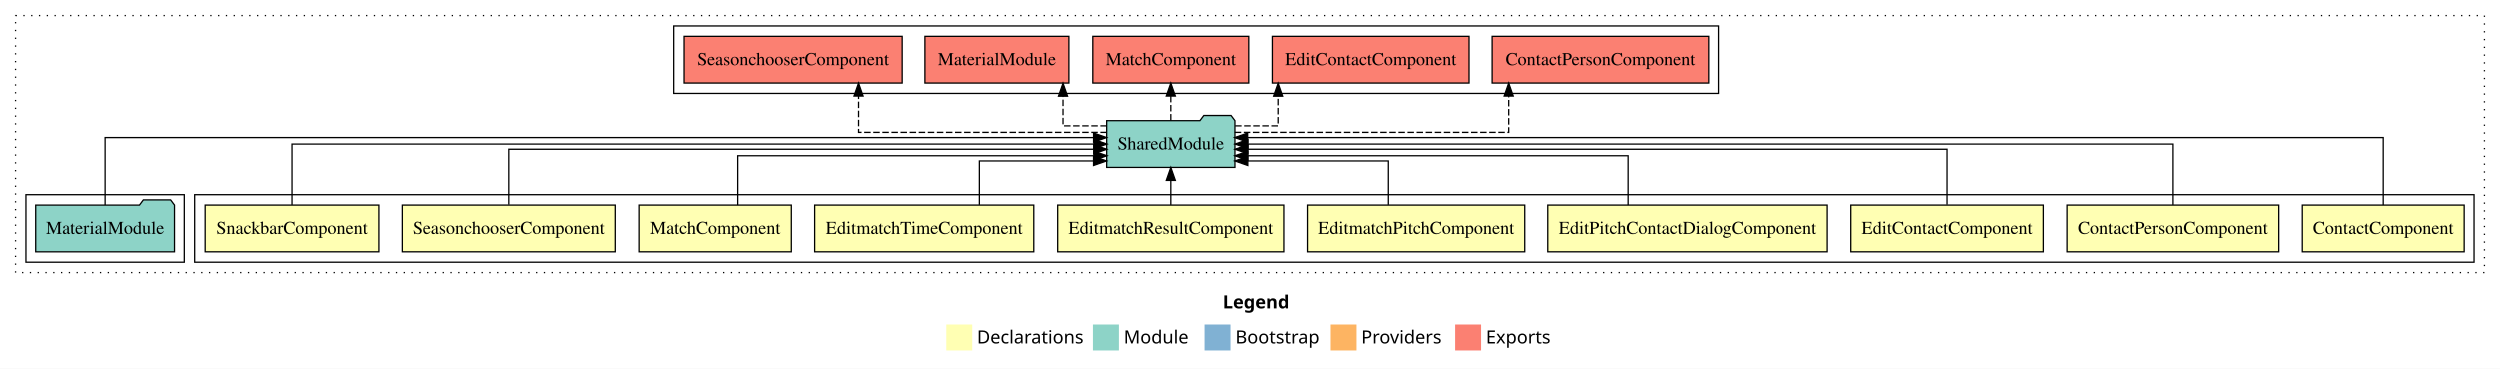
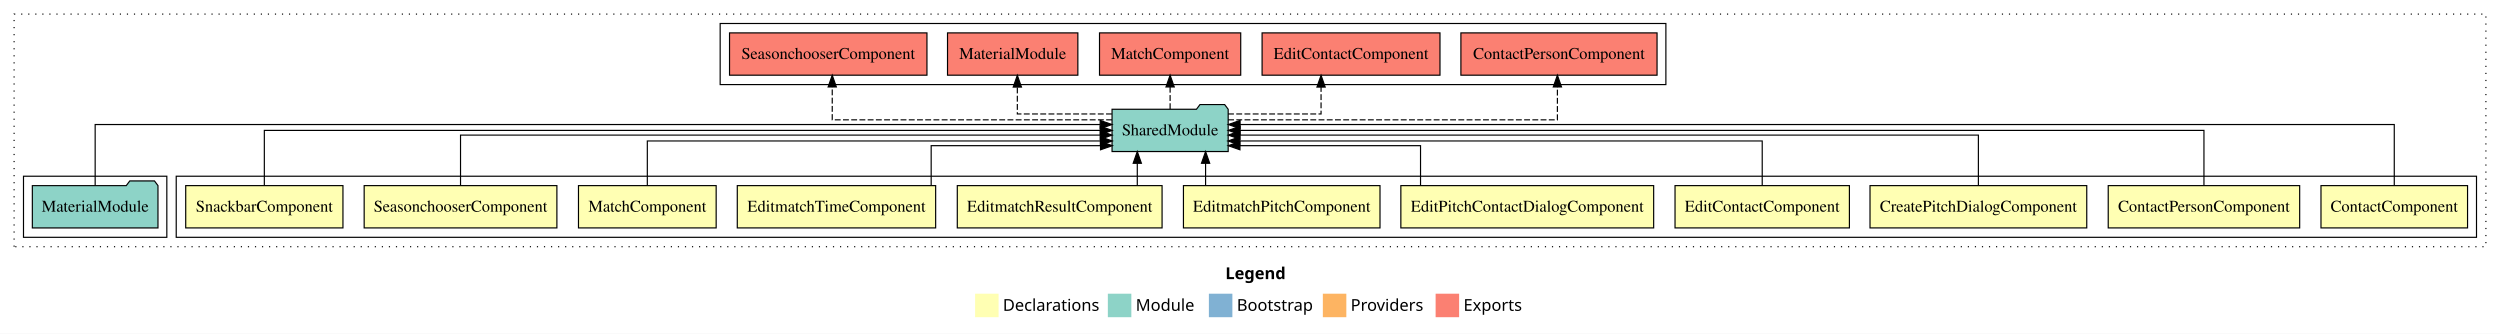
- <svg xmlns="http://www.w3.org/2000/svg" width="1926pt" height="284pt" viewBox="0.00 0.00 1926.00 284.00">
+ <svg xmlns="http://www.w3.org/2000/svg" width="2128pt" height="284pt" viewBox="0.00 0.00 2128.00 284.00">
  <g id="graph0" class="graph" transform="scale(1 1) rotate(0) translate(4 280)">
-     <polygon fill="#ffffff" stroke="transparent" points="-4,4 -4,-280 1922,-280 1922,4 -4,4" />
-     <text text-anchor="start" x="938.009" y="-42.4" font-family="sans-serif" font-weight="bold" font-size="14.00" fill="#000000">Legend</text>
-     <polygon fill="#ffffb3" stroke="transparent" points="725,-10 725,-30 745,-30 745,-10 725,-10" />
-     <text text-anchor="start" x="748.629" y="-15.4" font-family="sans-serif" font-size="14.00" fill="#000000">  Declarations</text>
-     <polygon fill="#8dd3c7" stroke="transparent" points="838,-10 838,-30 858,-30 858,-10 838,-10" />
-     <text text-anchor="start" x="861.725" y="-15.4" font-family="sans-serif" font-size="14.00" fill="#000000">  Module</text>
-     <polygon fill="#80b1d3" stroke="transparent" points="924,-10 924,-30 944,-30 944,-10 924,-10" />
-     <text text-anchor="start" x="947.781" y="-15.4" font-family="sans-serif" font-size="14.00" fill="#000000">  Bootstrap</text>
-     <polygon fill="#fdb462" stroke="transparent" points="1021,-10 1021,-30 1041,-30 1041,-10 1021,-10" />
-     <text text-anchor="start" x="1044.673" y="-15.4" font-family="sans-serif" font-size="14.00" fill="#000000">  Providers</text>
-     <polygon fill="#fb8072" stroke="transparent" points="1117,-10 1117,-30 1137,-30 1137,-10 1117,-10" />
-     <text text-anchor="start" x="1140.726" y="-15.4" font-family="sans-serif" font-size="14.00" fill="#000000">  Exports</text>
+     <polygon fill="#ffffff" stroke="transparent" points="-4,4 -4,-280 2124,-280 2124,4 -4,4" />
+     <text text-anchor="start" x="1039.009" y="-42.4" font-family="sans-serif" font-weight="bold" font-size="14.00" fill="#000000">Legend</text>
+     <polygon fill="#ffffb3" stroke="transparent" points="826,-10 826,-30 846,-30 846,-10 826,-10" />
+     <text text-anchor="start" x="849.629" y="-15.4" font-family="sans-serif" font-size="14.00" fill="#000000">  Declarations</text>
+     <polygon fill="#8dd3c7" stroke="transparent" points="939,-10 939,-30 959,-30 959,-10 939,-10" />
+     <text text-anchor="start" x="962.725" y="-15.4" font-family="sans-serif" font-size="14.00" fill="#000000">  Module</text>
+     <polygon fill="#80b1d3" stroke="transparent" points="1025,-10 1025,-30 1045,-30 1045,-10 1025,-10" />
+     <text text-anchor="start" x="1048.781" y="-15.4" font-family="sans-serif" font-size="14.00" fill="#000000">  Bootstrap</text>
+     <polygon fill="#fdb462" stroke="transparent" points="1122,-10 1122,-30 1142,-30 1142,-10 1122,-10" />
+     <text text-anchor="start" x="1145.673" y="-15.4" font-family="sans-serif" font-size="14.00" fill="#000000">  Providers</text>
+     <polygon fill="#fb8072" stroke="transparent" points="1218,-10 1218,-30 1238,-30 1238,-10 1218,-10" />
+     <text text-anchor="start" x="1241.726" y="-15.4" font-family="sans-serif" font-size="14.00" fill="#000000">  Exports</text>
    <g id="clust1" class="cluster">
-       <polygon fill="none" stroke="#000000" stroke-dasharray="1,5" points="8,-70 8,-268 1910,-268 1910,-70 8,-70" />
+       <polygon fill="none" stroke="#000000" stroke-dasharray="1,5" points="8,-70 8,-268 2112,-268 2112,-70 8,-70" />
    </g>
    <g id="clust2" class="cluster">
-       <polygon fill="none" stroke="#000000" points="146,-78 146,-130 1902,-130 1902,-78 146,-78" />
+       <polygon fill="none" stroke="#000000" points="146,-78 146,-130 2104,-130 2104,-78 146,-78" />
    </g>
-     <g id="clust13" class="cluster">
+     <g id="clust14" class="cluster">
      <polygon fill="none" stroke="#000000" points="16,-78 16,-130 138,-130 138,-78 16,-78" />
    </g>
-     <g id="clust14" class="cluster">
-       <polygon fill="none" stroke="#000000" points="515,-208 515,-260 1320,-260 1320,-208 515,-208" />
+     <g id="clust15" class="cluster">
+       <polygon fill="none" stroke="#000000" points="609,-208 609,-260 1414,-260 1414,-208 609,-208" />
    </g>
    <g id="node1" class="node">
-       <polygon fill="#ffffb3" stroke="#000000" points="1894.38,-122 1769.62,-122 1769.62,-86 1894.38,-86 1894.38,-122" />
-       <text text-anchor="middle" x="1832" y="-99.8" font-family="Times,serif" font-size="14.00" fill="#000000">ContactComponent</text>
+       <polygon fill="#ffffb3" stroke="#000000" points="2096.38,-122 1971.62,-122 1971.62,-86 2096.38,-86 2096.38,-122" />
+       <text text-anchor="middle" x="2034" y="-99.8" font-family="Times,serif" font-size="14.00" fill="#000000">ContactComponent</text>
    </g>
-     <g id="node11" class="node">
-       <polygon fill="#8dd3c7" stroke="#000000" points="947.423,-187 944.423,-191 923.423,-191 920.423,-187 848.577,-187 848.577,-151 947.423,-151 947.423,-187" />
-       <text text-anchor="middle" x="898" y="-164.8" font-family="Times,serif" font-size="14.00" fill="#000000">SharedModule</text>
+     <g id="node12" class="node">
+       <polygon fill="#8dd3c7" stroke="#000000" points="1041.423,-187 1038.423,-191 1017.423,-191 1014.423,-187 942.577,-187 942.577,-151 1041.423,-151 1041.423,-187" />
+       <text text-anchor="middle" x="992" y="-164.8" font-family="Times,serif" font-size="14.00" fill="#000000">SharedModule</text>
    </g>
    <g id="edge1" class="edge">
-       <path fill="none" stroke="#000000" d="M1832,-122.027C1832,-142.767 1832,-174 1832,-174 1832,-174 957.228,-174 957.228,-174" />
-       <polygon fill="#000000" stroke="#000000" points="957.228,-170.5 947.228,-174 957.228,-177.5 957.228,-170.5" />
+       <path fill="none" stroke="#000000" d="M2034,-122.027C2034,-142.767 2034,-174 2034,-174 2034,-174 1051.557,-174 1051.557,-174" />
+       <polygon fill="#000000" stroke="#000000" points="1051.557,-170.5 1041.557,-174 1051.557,-177.5 1051.557,-170.5" />
    </g>
    <g id="node2" class="node">
-       <polygon fill="#ffffb3" stroke="#000000" points="1751.482,-122 1588.518,-122 1588.518,-86 1751.482,-86 1751.482,-122" />
-       <text text-anchor="middle" x="1670" y="-99.8" font-family="Times,serif" font-size="14.00" fill="#000000">ContactPersonComponent</text>
+       <polygon fill="#ffffb3" stroke="#000000" points="1953.482,-122 1790.518,-122 1790.518,-86 1953.482,-86 1953.482,-122" />
+       <text text-anchor="middle" x="1872" y="-99.8" font-family="Times,serif" font-size="14.00" fill="#000000">ContactPersonComponent</text>
    </g>
    <g id="edge2" class="edge">
-       <path fill="none" stroke="#000000" d="M1670,-122.106C1670,-141.339 1670,-169 1670,-169 1670,-169 957.466,-169 957.466,-169" />
-       <polygon fill="#000000" stroke="#000000" points="957.466,-165.5 947.466,-169 957.466,-172.5 957.466,-165.5" />
+       <path fill="none" stroke="#000000" d="M1872,-122.106C1872,-141.339 1872,-169 1872,-169 1872,-169 1051.516,-169 1051.516,-169" />
+       <polygon fill="#000000" stroke="#000000" points="1051.516,-165.5 1041.516,-169 1051.516,-172.5 1051.516,-165.5" />
    </g>
    <g id="node3" class="node">
+       <polygon fill="#ffffb3" stroke="#000000" points="1772.245,-122 1587.755,-122 1587.755,-86 1772.245,-86 1772.245,-122" />
+       <text text-anchor="middle" x="1680" y="-99.8" font-family="Times,serif" font-size="14.00" fill="#000000">CreatePitchDialogComponent</text>
+     </g>
+     <g id="edge3" class="edge">
+       <path fill="none" stroke="#000000" d="M1680,-122.302C1680,-140.27 1680,-165 1680,-165 1680,-165 1051.479,-165 1051.479,-165" />
+       <polygon fill="#000000" stroke="#000000" points="1051.479,-161.5 1041.479,-165 1051.479,-168.5 1051.479,-161.5" />
+     </g>
+     <g id="node4" class="node">
      <polygon fill="#ffffb3" stroke="#000000" points="1570.213,-122 1421.787,-122 1421.787,-86 1570.213,-86 1570.213,-122" />
      <text text-anchor="middle" x="1496" y="-99.8" font-family="Times,serif" font-size="14.00" fill="#000000">EditContactComponent</text>
    </g>
-     <g id="edge3" class="edge">
-       <path fill="none" stroke="#000000" d="M1496,-122.302C1496,-140.27 1496,-165 1496,-165 1496,-165 957.446,-165 957.446,-165" />
-       <polygon fill="#000000" stroke="#000000" points="957.446,-161.5 947.446,-165 957.446,-168.5 957.446,-161.5" />
+     <g id="edge4" class="edge">
+       <path fill="none" stroke="#000000" d="M1496,-122.027C1496,-138.398 1496,-160 1496,-160 1496,-160 1051.243,-160 1051.243,-160" />
+       <polygon fill="#000000" stroke="#000000" points="1051.243,-156.5 1041.243,-160 1051.243,-163.5 1051.243,-156.5" />
    </g>
-     <g id="node4" class="node">
+     <g id="node5" class="node">
      <polygon fill="#ffffb3" stroke="#000000" points="1403.594,-122 1188.406,-122 1188.406,-86 1403.594,-86 1403.594,-122" />
      <text text-anchor="middle" x="1296" y="-99.8" font-family="Times,serif" font-size="14.00" fill="#000000">EditPitchContactDialogComponent</text>
    </g>
-     <g id="edge4" class="edge">
-       <path fill="none" stroke="#000000" d="M1250.347,-122.027C1250.347,-138.398 1250.347,-160 1250.347,-160 1250.347,-160 957.363,-160 957.363,-160" />
-       <polygon fill="#000000" stroke="#000000" points="957.363,-156.5 947.363,-160 957.363,-163.5 957.363,-156.5" />
+     <g id="edge5" class="edge">
+       <path fill="none" stroke="#000000" d="M1205.155,-122.187C1205.155,-137.182 1205.155,-156 1205.155,-156 1205.155,-156 1051.438,-156 1051.438,-156" />
+       <polygon fill="#000000" stroke="#000000" points="1051.438,-152.5 1041.438,-156 1051.438,-159.5 1051.438,-152.5" />
    </g>
-     <g id="node5" class="node">
+     <g id="node6" class="node">
      <polygon fill="#ffffb3" stroke="#000000" points="1170.655,-122 1003.345,-122 1003.345,-86 1170.655,-86 1170.655,-122" />
      <text text-anchor="middle" x="1087" y="-99.8" font-family="Times,serif" font-size="14.00" fill="#000000">EditmatchPitchComponent</text>
    </g>
-     <g id="edge5" class="edge">
-       <path fill="none" stroke="#000000" d="M1065.515,-122.187C1065.515,-137.182 1065.515,-156 1065.515,-156 1065.515,-156 957.354,-156 957.354,-156" />
-       <polygon fill="#000000" stroke="#000000" points="957.354,-152.5 947.354,-156 957.354,-159.5 957.354,-152.5" />
+     <g id="edge6" class="edge">
+       <path fill="none" stroke="#000000" d="M1022.192,-122.106C1022.192,-122.106 1022.192,-140.991 1022.192,-140.991" />
+       <polygon fill="#000000" stroke="#000000" points="1018.692,-140.991 1022.192,-150.991 1025.692,-140.991 1018.692,-140.991" />
    </g>
-     <g id="node6" class="node">
+     <g id="node7" class="node">
      <polygon fill="#ffffb3" stroke="#000000" points="985.154,-122 810.846,-122 810.846,-86 985.154,-86 985.154,-122" />
      <text text-anchor="middle" x="898" y="-99.8" font-family="Times,serif" font-size="14.00" fill="#000000">EditmatchResultComponent</text>
    </g>
-     <g id="edge6" class="edge">
-       <path fill="none" stroke="#000000" d="M898,-122.106C898,-122.106 898,-140.991 898,-140.991" />
-       <polygon fill="#000000" stroke="#000000" points="894.5,-140.991 898,-150.991 901.5,-140.991 894.5,-140.991" />
+     <g id="edge7" class="edge">
+       <path fill="none" stroke="#000000" d="M964.058,-122.106C964.058,-122.106 964.058,-140.991 964.058,-140.991" />
+       <polygon fill="#000000" stroke="#000000" points="960.558,-140.991 964.058,-150.991 967.558,-140.991 960.558,-140.991" />
    </g>
-     <g id="node7" class="node">
+     <g id="node8" class="node">
      <polygon fill="#ffffb3" stroke="#000000" points="792.426,-122 623.574,-122 623.574,-86 792.426,-86 792.426,-122" />
      <text text-anchor="middle" x="708" y="-99.8" font-family="Times,serif" font-size="14.00" fill="#000000">EditmatchTimeComponent</text>
    </g>
-     <g id="edge7" class="edge">
-       <path fill="none" stroke="#000000" d="M750.489,-122.187C750.489,-137.182 750.489,-156 750.489,-156 750.489,-156 838.471,-156 838.471,-156" />
-       <polygon fill="#000000" stroke="#000000" points="838.471,-159.5 848.471,-156 838.47,-152.5 838.471,-159.5" />
+     <g id="edge8" class="edge">
+       <path fill="none" stroke="#000000" d="M788.612,-122.187C788.612,-137.182 788.612,-156 788.612,-156 788.612,-156 932.765,-156 932.765,-156" />
+       <polygon fill="#000000" stroke="#000000" points="932.765,-159.5 942.765,-156 932.765,-152.5 932.765,-159.5" />
    </g>
-     <g id="node8" class="node">
+     <g id="node9" class="node">
      <polygon fill="#ffffb3" stroke="#000000" points="605.597,-122 488.403,-122 488.403,-86 605.597,-86 605.597,-122" />
      <text text-anchor="middle" x="547" y="-99.8" font-family="Times,serif" font-size="14.00" fill="#000000">MatchComponent</text>
    </g>
-     <g id="edge8" class="edge">
-       <path fill="none" stroke="#000000" d="M564.268,-122.027C564.268,-138.398 564.268,-160 564.268,-160 564.268,-160 838.757,-160 838.757,-160" />
-       <polygon fill="#000000" stroke="#000000" points="838.757,-163.5 848.757,-160 838.757,-156.5 838.757,-163.5" />
+     <g id="edge9" class="edge">
+       <path fill="none" stroke="#000000" d="M547,-122.027C547,-138.398 547,-160 547,-160 547,-160 932.677,-160 932.677,-160" />
+       <polygon fill="#000000" stroke="#000000" points="932.677,-163.5 942.677,-160 932.677,-156.5 932.677,-163.5" />
    </g>
-     <g id="node9" class="node">
+     <g id="node10" class="node">
      <polygon fill="#ffffb3" stroke="#000000" points="470.024,-122 305.976,-122 305.976,-86 470.024,-86 470.024,-122" />
      <text text-anchor="middle" x="388" y="-99.8" font-family="Times,serif" font-size="14.00" fill="#000000">SeasonchooserComponent</text>
    </g>
-     <g id="edge9" class="edge">
-       <path fill="none" stroke="#000000" d="M388,-122.302C388,-140.27 388,-165 388,-165 388,-165 838.636,-165 838.636,-165" />
-       <polygon fill="#000000" stroke="#000000" points="838.636,-168.5 848.636,-165 838.636,-161.5 838.636,-168.5" />
+     <g id="edge10" class="edge">
+       <path fill="none" stroke="#000000" d="M388,-122.302C388,-140.27 388,-165 388,-165 388,-165 932.572,-165 932.572,-165" />
+       <polygon fill="#000000" stroke="#000000" points="932.572,-168.5 942.572,-165 932.572,-161.5 932.572,-168.5" />
    </g>
-     <g id="node10" class="node">
+     <g id="node11" class="node">
      <polygon fill="#ffffb3" stroke="#000000" points="287.92,-122 154.08,-122 154.08,-86 287.92,-86 287.92,-122" />
      <text text-anchor="middle" x="221" y="-99.8" font-family="Times,serif" font-size="14.00" fill="#000000">SnackbarComponent</text>
    </g>
-     <g id="edge10" class="edge">
-       <path fill="none" stroke="#000000" d="M221,-122.106C221,-141.339 221,-169 221,-169 221,-169 838.766,-169 838.766,-169" />
-       <polygon fill="#000000" stroke="#000000" points="838.766,-172.5 848.766,-169 838.766,-165.5 838.766,-172.5" />
+     <g id="edge11" class="edge">
+       <path fill="none" stroke="#000000" d="M221,-122.106C221,-141.339 221,-169 221,-169 221,-169 932.598,-169 932.598,-169" />
+       <polygon fill="#000000" stroke="#000000" points="932.598,-172.5 942.598,-169 932.598,-165.5 932.598,-172.5" />
+     </g>
+     <g id="node14" class="node">
+       <polygon fill="#fb8072" stroke="#000000" points="1406.483,-252 1239.517,-252 1239.517,-216 1406.483,-216 1406.483,-252" />
+       <text text-anchor="middle" x="1323" y="-229.8" font-family="Times,serif" font-size="14.00" fill="#000000">ContactPersonComponent </text>
+     </g>
+     <g id="edge13" class="edge">
+       <path fill="none" stroke="#000000" stroke-dasharray="5,2" d="M1041.352,-178C1133.315,-178 1321.653,-178 1321.653,-178 1321.653,-178 1321.653,-205.973 1321.653,-205.973" />
+       <polygon fill="#000000" stroke="#000000" points="1318.153,-205.973 1321.653,-215.973 1325.153,-205.973 1318.153,-205.973" />
+     </g>
+     <g id="node15" class="node">
+       <polygon fill="#fb8072" stroke="#000000" points="1221.714,-252 1070.286,-252 1070.286,-216 1221.714,-216 1221.714,-252" />
+       <text text-anchor="middle" x="1146" y="-229.8" font-family="Times,serif" font-size="14.00" fill="#000000">EditContactComponent </text>
+     </g>
+     <g id="edge14" class="edge">
+       <path fill="none" stroke="#000000" stroke-dasharray="5,2" d="M1041.308,-183C1077.542,-183 1120.486,-183 1120.486,-183 1120.486,-183 1120.486,-205.876 1120.486,-205.876" />
+       <polygon fill="#000000" stroke="#000000" points="1116.986,-205.876 1120.486,-215.876 1123.986,-205.876 1116.986,-205.876" />
+     </g>
+     <g id="node16" class="node">
+       <polygon fill="#fb8072" stroke="#000000" points="1052.098,-252 931.903,-252 931.903,-216 1052.098,-216 1052.098,-252" />
+       <text text-anchor="middle" x="992" y="-229.8" font-family="Times,serif" font-size="14.00" fill="#000000">MatchComponent </text>
+     </g>
+     <g id="edge15" class="edge">
+       <path fill="none" stroke="#000000" stroke-dasharray="5,2" d="M992,-187.106C992,-187.106 992,-205.991 992,-205.991" />
+       <polygon fill="#000000" stroke="#000000" points="988.5,-205.991 992,-215.991 995.5,-205.991 988.5,-205.991" />
+     </g>
+     <g id="node17" class="node">
+       <polygon fill="#fb8072" stroke="#000000" points="913.472,-252 802.528,-252 802.528,-216 913.472,-216 913.472,-252" />
+       <text text-anchor="middle" x="858" y="-229.8" font-family="Times,serif" font-size="14.00" fill="#000000">MaterialModule </text>
+     </g>
+     <g id="edge16" class="edge">
+       <path fill="none" stroke="#000000" stroke-dasharray="5,2" d="M942.464,-183C905.713,-183 861.954,-183 861.954,-183 861.954,-183 861.954,-205.876 861.954,-205.876" />
+       <polygon fill="#000000" stroke="#000000" points="858.454,-205.876 861.954,-215.876 865.454,-205.876 858.454,-205.876" />
+     </g>
+     <g id="node18" class="node">
+       <polygon fill="#fb8072" stroke="#000000" points="785.023,-252 616.977,-252 616.977,-216 785.023,-216 785.023,-252" />
+       <text text-anchor="middle" x="701" y="-229.8" font-family="Times,serif" font-size="14.00" fill="#000000">SeasonchooserComponent </text>
+     </g>
+     <g id="edge17" class="edge">
+       <path fill="none" stroke="#000000" stroke-dasharray="5,2" d="M942.56,-178C860.331,-178 704.4,-178 704.4,-178 704.4,-178 704.4,-205.973 704.4,-205.973" />
+       <polygon fill="#000000" stroke="#000000" points="700.9,-205.973 704.4,-215.973 707.9,-205.973 700.9,-205.973" />
    </g>
    <g id="node13" class="node">
-       <polygon fill="#fb8072" stroke="#000000" points="1312.483,-252 1145.517,-252 1145.517,-216 1312.483,-216 1312.483,-252" />
-       <text text-anchor="middle" x="1229" y="-229.8" font-family="Times,serif" font-size="14.00" fill="#000000">ContactPersonComponent </text>
-     </g>
-     <g id="edge12" class="edge">
-       <path fill="none" stroke="#000000" stroke-dasharray="5,2" d="M947.265,-178C1022.727,-178 1158.293,-178 1158.293,-178 1158.293,-178 1158.293,-205.973 1158.293,-205.973" />
-       <polygon fill="#000000" stroke="#000000" points="1154.793,-205.973 1158.293,-215.973 1161.793,-205.973 1154.793,-205.973" />
-     </g>
-     <g id="node14" class="node">
-       <polygon fill="#fb8072" stroke="#000000" points="1127.714,-252 976.287,-252 976.287,-216 1127.714,-216 1127.714,-252" />
-       <text text-anchor="middle" x="1052" y="-229.8" font-family="Times,serif" font-size="14.00" fill="#000000">EditContactComponent </text>
-     </g>
-     <g id="edge13" class="edge">
-       <path fill="none" stroke="#000000" stroke-dasharray="5,2" d="M947.56,-183C965.181,-183 980.735,-183 980.735,-183 980.735,-183 980.735,-205.876 980.735,-205.876" />
-       <polygon fill="#000000" stroke="#000000" points="977.235,-205.876 980.735,-215.876 984.235,-205.876 977.235,-205.876" />
-     </g>
-     <g id="node15" class="node">
-       <polygon fill="#fb8072" stroke="#000000" points="958.097,-252 837.903,-252 837.903,-216 958.097,-216 958.097,-252" />
-       <text text-anchor="middle" x="898" y="-229.8" font-family="Times,serif" font-size="14.00" fill="#000000">MatchComponent </text>
-     </g>
-     <g id="edge14" class="edge">
-       <path fill="none" stroke="#000000" stroke-dasharray="5,2" d="M898,-187.106C898,-187.106 898,-205.991 898,-205.991" />
-       <polygon fill="#000000" stroke="#000000" points="894.5,-205.991 898,-215.991 901.5,-205.991 894.5,-205.991" />
-     </g>
-     <g id="node16" class="node">
-       <polygon fill="#fb8072" stroke="#000000" points="819.472,-252 708.528,-252 708.528,-216 819.472,-216 819.472,-252" />
-       <text text-anchor="middle" x="764" y="-229.8" font-family="Times,serif" font-size="14.00" fill="#000000">MaterialModule </text>
-     </g>
-     <g id="edge15" class="edge">
-       <path fill="none" stroke="#000000" stroke-dasharray="5,2" d="M848.732,-183C830.85,-183 814.954,-183 814.954,-183 814.954,-183 814.954,-205.876 814.954,-205.876" />
-       <polygon fill="#000000" stroke="#000000" points="811.454,-205.876 814.954,-215.876 818.454,-205.876 811.454,-205.876" />
-     </g>
-     <g id="node17" class="node">
-       <polygon fill="#fb8072" stroke="#000000" points="691.023,-252 522.977,-252 522.977,-216 691.023,-216 691.023,-252" />
-       <text text-anchor="middle" x="607" y="-229.8" font-family="Times,serif" font-size="14.00" fill="#000000">SeasonchooserComponent </text>
-     </g>
-     <g id="edge16" class="edge">
-       <path fill="none" stroke="#000000" stroke-dasharray="5,2" d="M848.73,-178C778.34,-178 657.4,-178 657.4,-178 657.4,-178 657.4,-205.973 657.4,-205.973" />
-       <polygon fill="#000000" stroke="#000000" points="653.9,-205.973 657.4,-215.973 660.9,-205.973 653.9,-205.973" />
-     </g>
-     <g id="node12" class="node">
      <polygon fill="#8dd3c7" stroke="#000000" points="130.471,-122 127.471,-126 106.471,-126 103.471,-122 23.529,-122 23.529,-86 130.471,-86 130.471,-122" />
      <text text-anchor="middle" x="77" y="-99.8" font-family="Times,serif" font-size="14.00" fill="#000000">MaterialModule</text>
    </g>
-     <g id="edge11" class="edge">
-       <path fill="none" stroke="#000000" d="M77,-122.027C77,-142.767 77,-174 77,-174 77,-174 838.492,-174 838.492,-174" />
-       <polygon fill="#000000" stroke="#000000" points="838.492,-177.5 848.492,-174 838.492,-170.5 838.492,-177.5" />
+     <g id="edge12" class="edge">
+       <path fill="none" stroke="#000000" d="M77,-122.027C77,-142.767 77,-174 77,-174 77,-174 932.481,-174 932.481,-174" />
+       <polygon fill="#000000" stroke="#000000" points="932.481,-177.5 942.481,-174 932.481,-170.5 932.481,-177.5" />
    </g>
  </g>
</svg>
